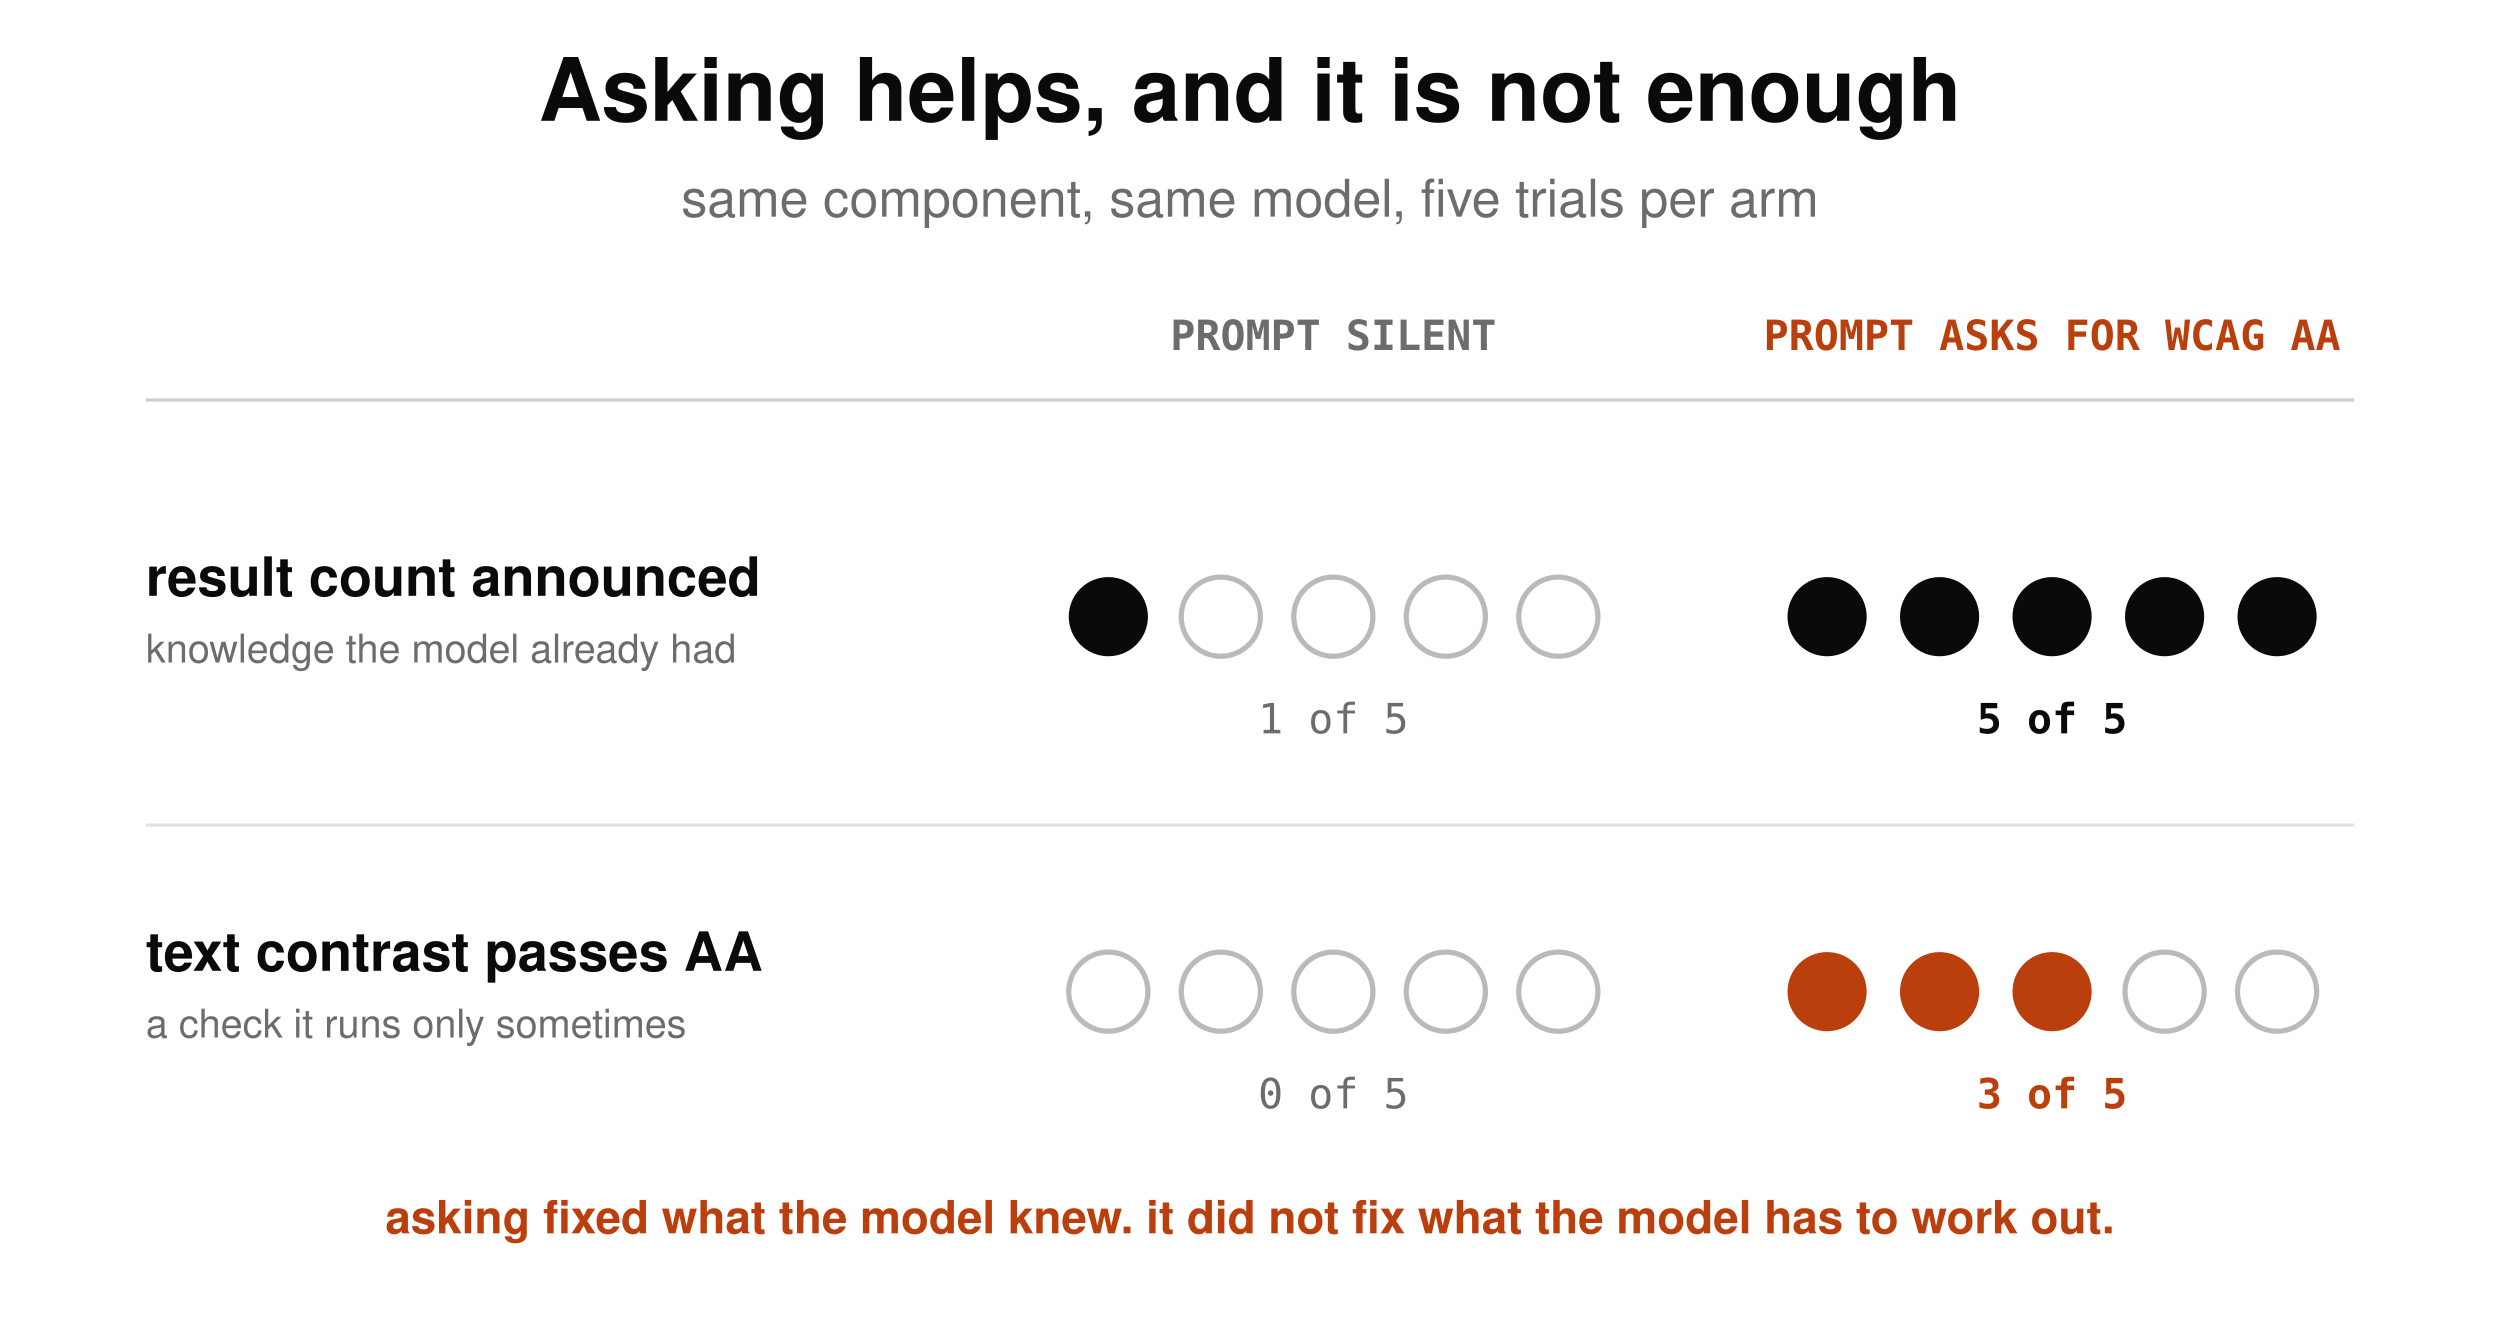
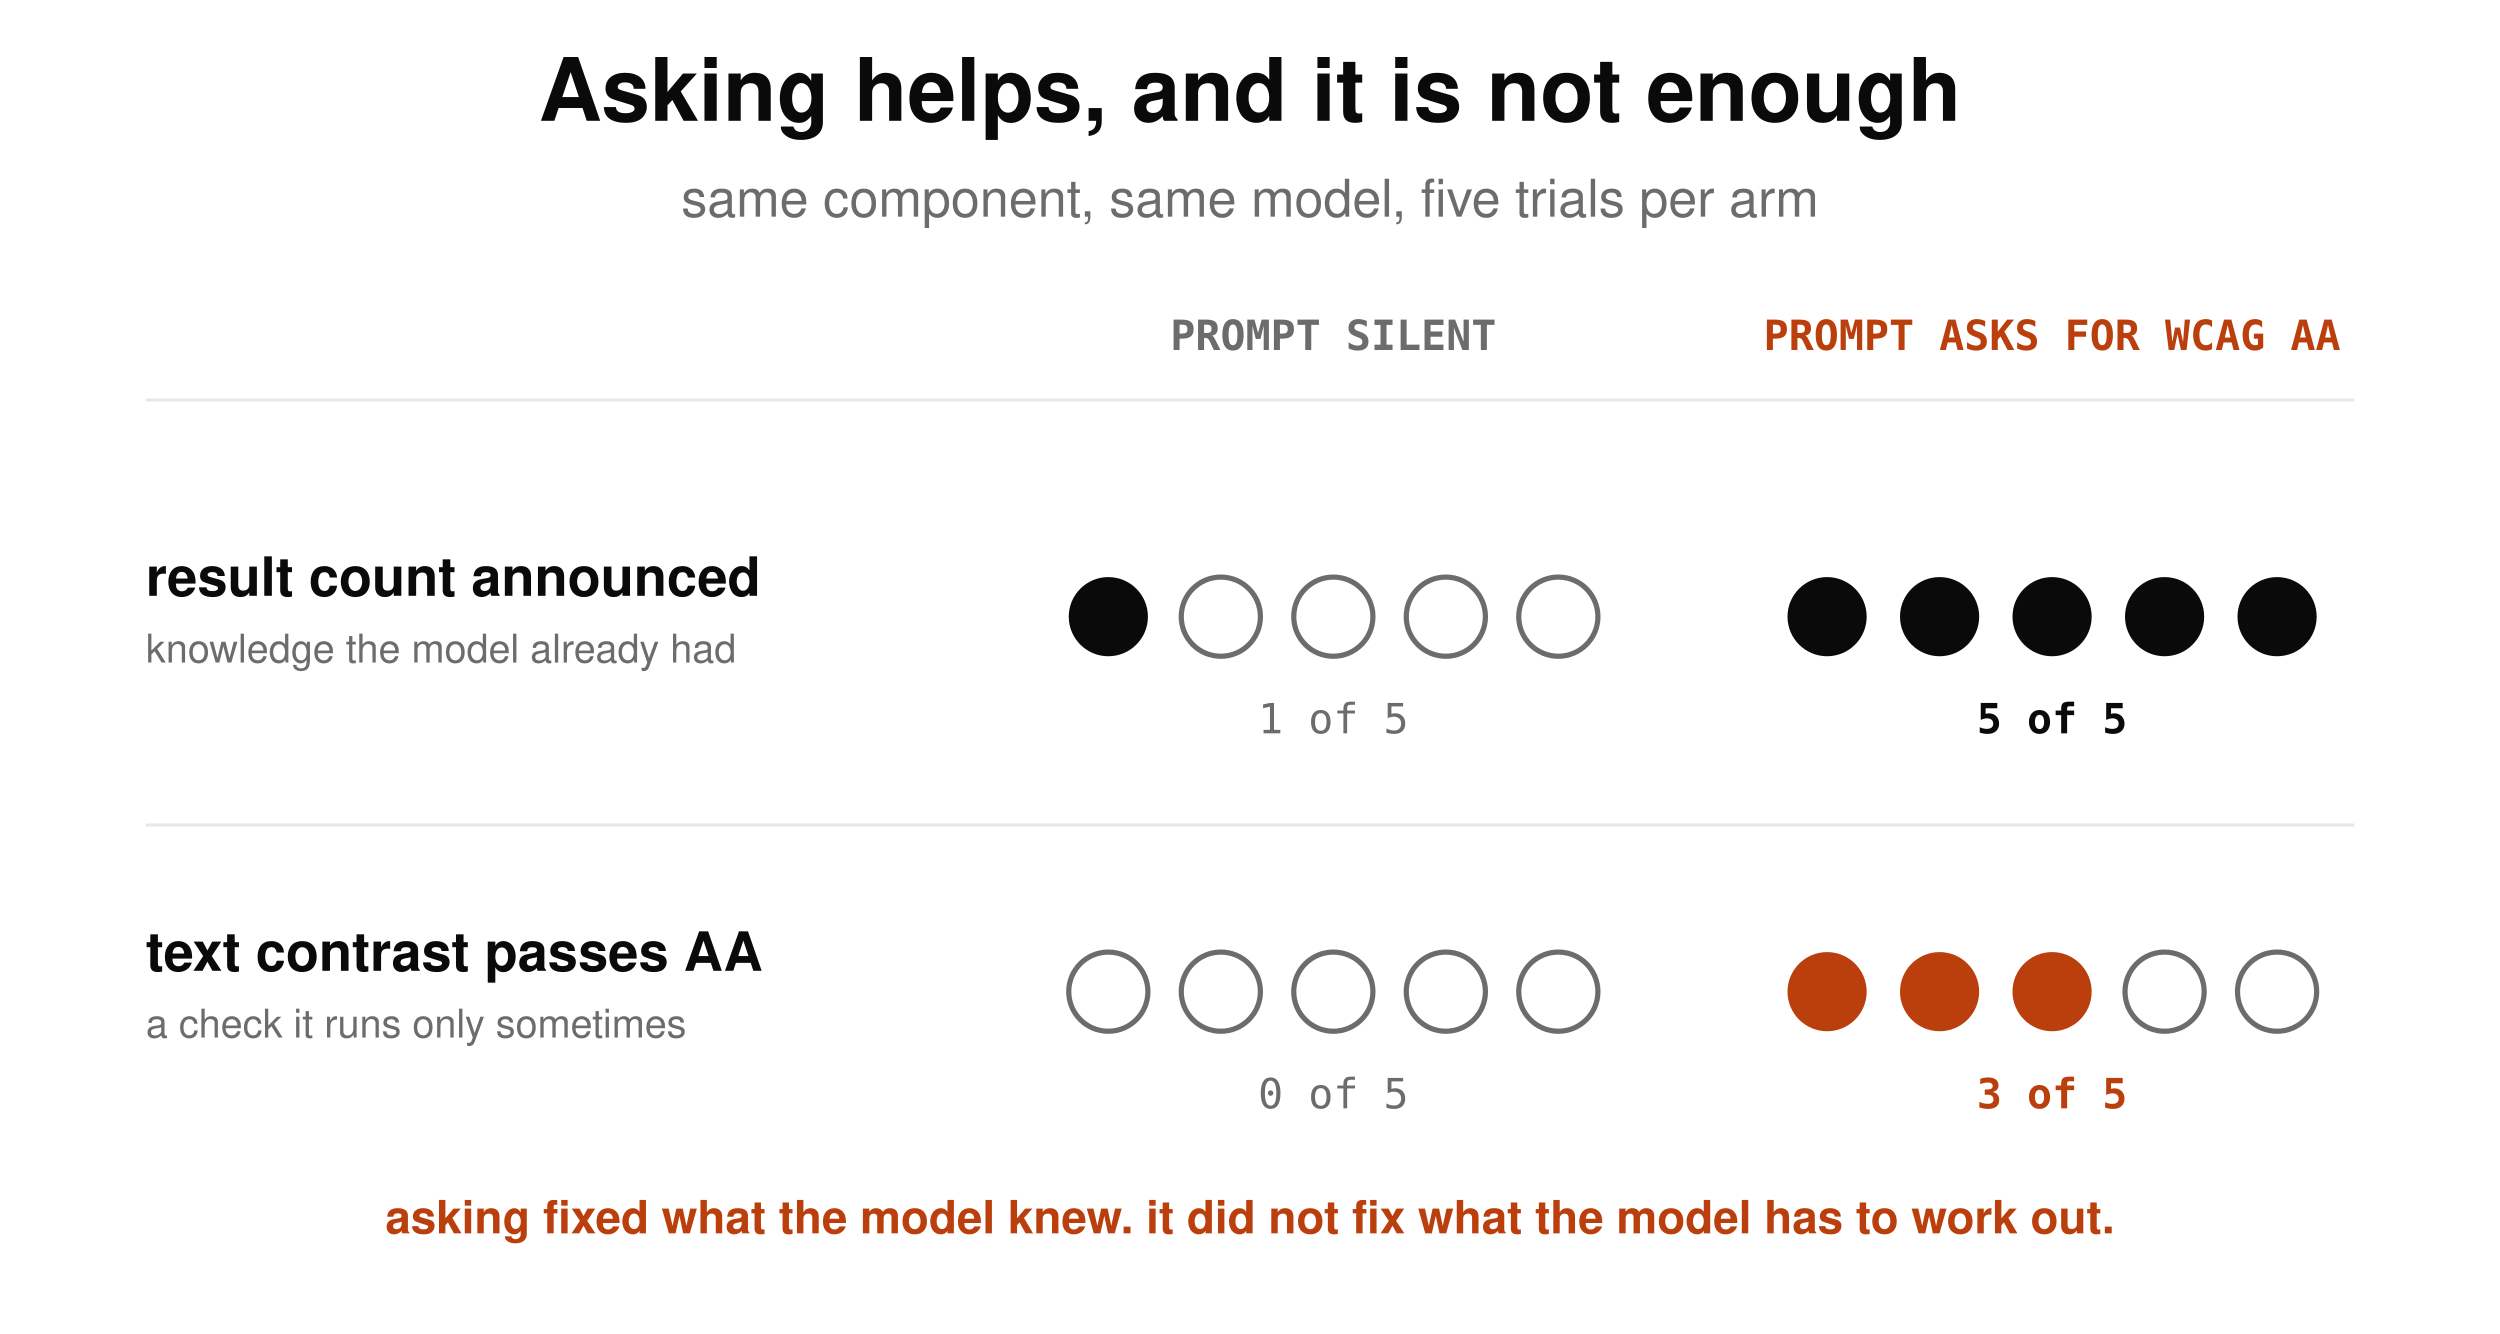
<svg xmlns="http://www.w3.org/2000/svg" viewBox="0 0 1200 640" width="1200" height="640" role="img" aria-labelledby="t d">
  <text x="600" y="58" font-family="Geist, Helvetica, Arial, sans-serif" font-size="42" fill="#0a0a0a" fill-opacity="1" text-anchor="middle" font-weight="700">Asking helps, and it is not enough</text>
  <text x="600" y="104" font-family="Geist, Helvetica, Arial, sans-serif" font-size="25" fill="#0a0a0a" fill-opacity="0.6" text-anchor="middle" font-weight="400">same component, same model, five trials per arm</text>
  <text x="640" y="168" font-family="'Geist Mono', Menlo, ui-monospace, monospace" font-size="20" fill="#0a0a0a" fill-opacity="0.6" text-anchor="middle" font-weight="600">PROMPT SILENT</text>
  <text x="985" y="168" font-family="'Geist Mono', Menlo, ui-monospace, monospace" font-size="20" fill="#ba3f0c" fill-opacity="1" text-anchor="middle" font-weight="600">PROMPT ASKS FOR WCAG AA</text>
-   <line x1="70" y1="192" x2="1130" y2="192" stroke="#0a0a0a" stroke-opacity="0.2" stroke-width="1.5" />
+   <line x1="70" y1="192" x2="1130" y2="192" stroke="#0a0a0a" stroke-opacity="0.1" stroke-width="1.5" />
  <text x="70" y="286" font-family="Geist, Helvetica, Arial, sans-serif" font-size="26" fill="#0a0a0a" fill-opacity="1" text-anchor="start" font-weight="600">result count announced</text>
  <text x="70" y="318" font-family="Geist, Helvetica, Arial, sans-serif" font-size="19" fill="#0a0a0a" fill-opacity="0.6" text-anchor="start" font-weight="400">knowledge the model already had</text>
  <circle cx="532" cy="296" r="19" fill="#0a0a0a" />
-   <circle cx="586" cy="296" r="19" fill="none" stroke="#0a0a0a" stroke-opacity="0.28" stroke-width="2.5" />
-   <circle cx="640" cy="296" r="19" fill="none" stroke="#0a0a0a" stroke-opacity="0.28" stroke-width="2.5" />
-   <circle cx="694" cy="296" r="19" fill="none" stroke="#0a0a0a" stroke-opacity="0.28" stroke-width="2.5" />
-   <circle cx="748" cy="296" r="19" fill="none" stroke="#0a0a0a" stroke-opacity="0.28" stroke-width="2.5" />
+   <circle cx="586" cy="296" r="19" fill="none" stroke="#0a0a0a" stroke-opacity="0.6" stroke-width="2.5" />
+   <circle cx="640" cy="296" r="19" fill="none" stroke="#0a0a0a" stroke-opacity="0.6" stroke-width="2.5" />
+   <circle cx="694" cy="296" r="19" fill="none" stroke="#0a0a0a" stroke-opacity="0.6" stroke-width="2.5" />
+   <circle cx="748" cy="296" r="19" fill="none" stroke="#0a0a0a" stroke-opacity="0.6" stroke-width="2.5" />
  <text x="640" y="352" font-family="'Geist Mono', Menlo, ui-monospace, monospace" font-size="20" fill="#0a0a0a" fill-opacity="0.6" text-anchor="middle" font-weight="400">1 of 5</text>
  <circle cx="877" cy="296" r="19" fill="#0a0a0a" />
  <circle cx="931" cy="296" r="19" fill="#0a0a0a" />
  <circle cx="985" cy="296" r="19" fill="#0a0a0a" />
  <circle cx="1039" cy="296" r="19" fill="#0a0a0a" />
  <circle cx="1093" cy="296" r="19" fill="#0a0a0a" />
  <text x="985" y="352" font-family="'Geist Mono', Menlo, ui-monospace, monospace" font-size="20" fill="#0a0a0a" fill-opacity="1" text-anchor="middle" font-weight="600">5 of 5</text>
-   <line x1="70" y1="396" x2="1130" y2="396" stroke="#0a0a0a" stroke-opacity="0.12" stroke-width="1.5" />
+   <line x1="70" y1="396" x2="1130" y2="396" stroke="#0a0a0a" stroke-opacity="0.1" stroke-width="1.5" />
  <text x="70" y="466" font-family="Geist, Helvetica, Arial, sans-serif" font-size="26" fill="#0a0a0a" fill-opacity="1" text-anchor="start" font-weight="600">text contrast passes AA</text>
  <text x="70" y="498" font-family="Geist, Helvetica, Arial, sans-serif" font-size="19" fill="#0a0a0a" fill-opacity="0.6" text-anchor="start" font-weight="400">a check it runs only sometimes</text>
-   <circle cx="532" cy="476" r="19" fill="none" stroke="#0a0a0a" stroke-opacity="0.28" stroke-width="2.5" />
-   <circle cx="586" cy="476" r="19" fill="none" stroke="#0a0a0a" stroke-opacity="0.28" stroke-width="2.5" />
-   <circle cx="640" cy="476" r="19" fill="none" stroke="#0a0a0a" stroke-opacity="0.28" stroke-width="2.5" />
-   <circle cx="694" cy="476" r="19" fill="none" stroke="#0a0a0a" stroke-opacity="0.28" stroke-width="2.5" />
-   <circle cx="748" cy="476" r="19" fill="none" stroke="#0a0a0a" stroke-opacity="0.28" stroke-width="2.5" />
+   <circle cx="532" cy="476" r="19" fill="none" stroke="#0a0a0a" stroke-opacity="0.6" stroke-width="2.5" />
+   <circle cx="586" cy="476" r="19" fill="none" stroke="#0a0a0a" stroke-opacity="0.6" stroke-width="2.5" />
+   <circle cx="640" cy="476" r="19" fill="none" stroke="#0a0a0a" stroke-opacity="0.6" stroke-width="2.5" />
+   <circle cx="694" cy="476" r="19" fill="none" stroke="#0a0a0a" stroke-opacity="0.6" stroke-width="2.5" />
+   <circle cx="748" cy="476" r="19" fill="none" stroke="#0a0a0a" stroke-opacity="0.6" stroke-width="2.5" />
  <text x="640" y="532" font-family="'Geist Mono', Menlo, ui-monospace, monospace" font-size="20" fill="#0a0a0a" fill-opacity="0.6" text-anchor="middle" font-weight="400">0 of 5</text>
  <circle cx="877" cy="476" r="19" fill="#ba3f0c" />
  <circle cx="931" cy="476" r="19" fill="#ba3f0c" />
  <circle cx="985" cy="476" r="19" fill="#ba3f0c" />
-   <circle cx="1039" cy="476" r="19" fill="none" stroke="#0a0a0a" stroke-opacity="0.28" stroke-width="2.5" />
-   <circle cx="1093" cy="476" r="19" fill="none" stroke="#0a0a0a" stroke-opacity="0.28" stroke-width="2.5" />
+   <circle cx="1039" cy="476" r="19" fill="none" stroke="#0a0a0a" stroke-opacity="0.6" stroke-width="2.5" />
+   <circle cx="1093" cy="476" r="19" fill="none" stroke="#0a0a0a" stroke-opacity="0.6" stroke-width="2.5" />
  <text x="985" y="532" font-family="'Geist Mono', Menlo, ui-monospace, monospace" font-size="20" fill="#ba3f0c" fill-opacity="1" text-anchor="middle" font-weight="600">3 of 5</text>
  <text x="600" y="592" font-family="Geist, Helvetica, Arial, sans-serif" font-size="22" fill="#ba3f0c" fill-opacity="1" text-anchor="middle" font-weight="600">asking fixed what the model knew. it did not fix what the model has to work out.</text>
</svg>
